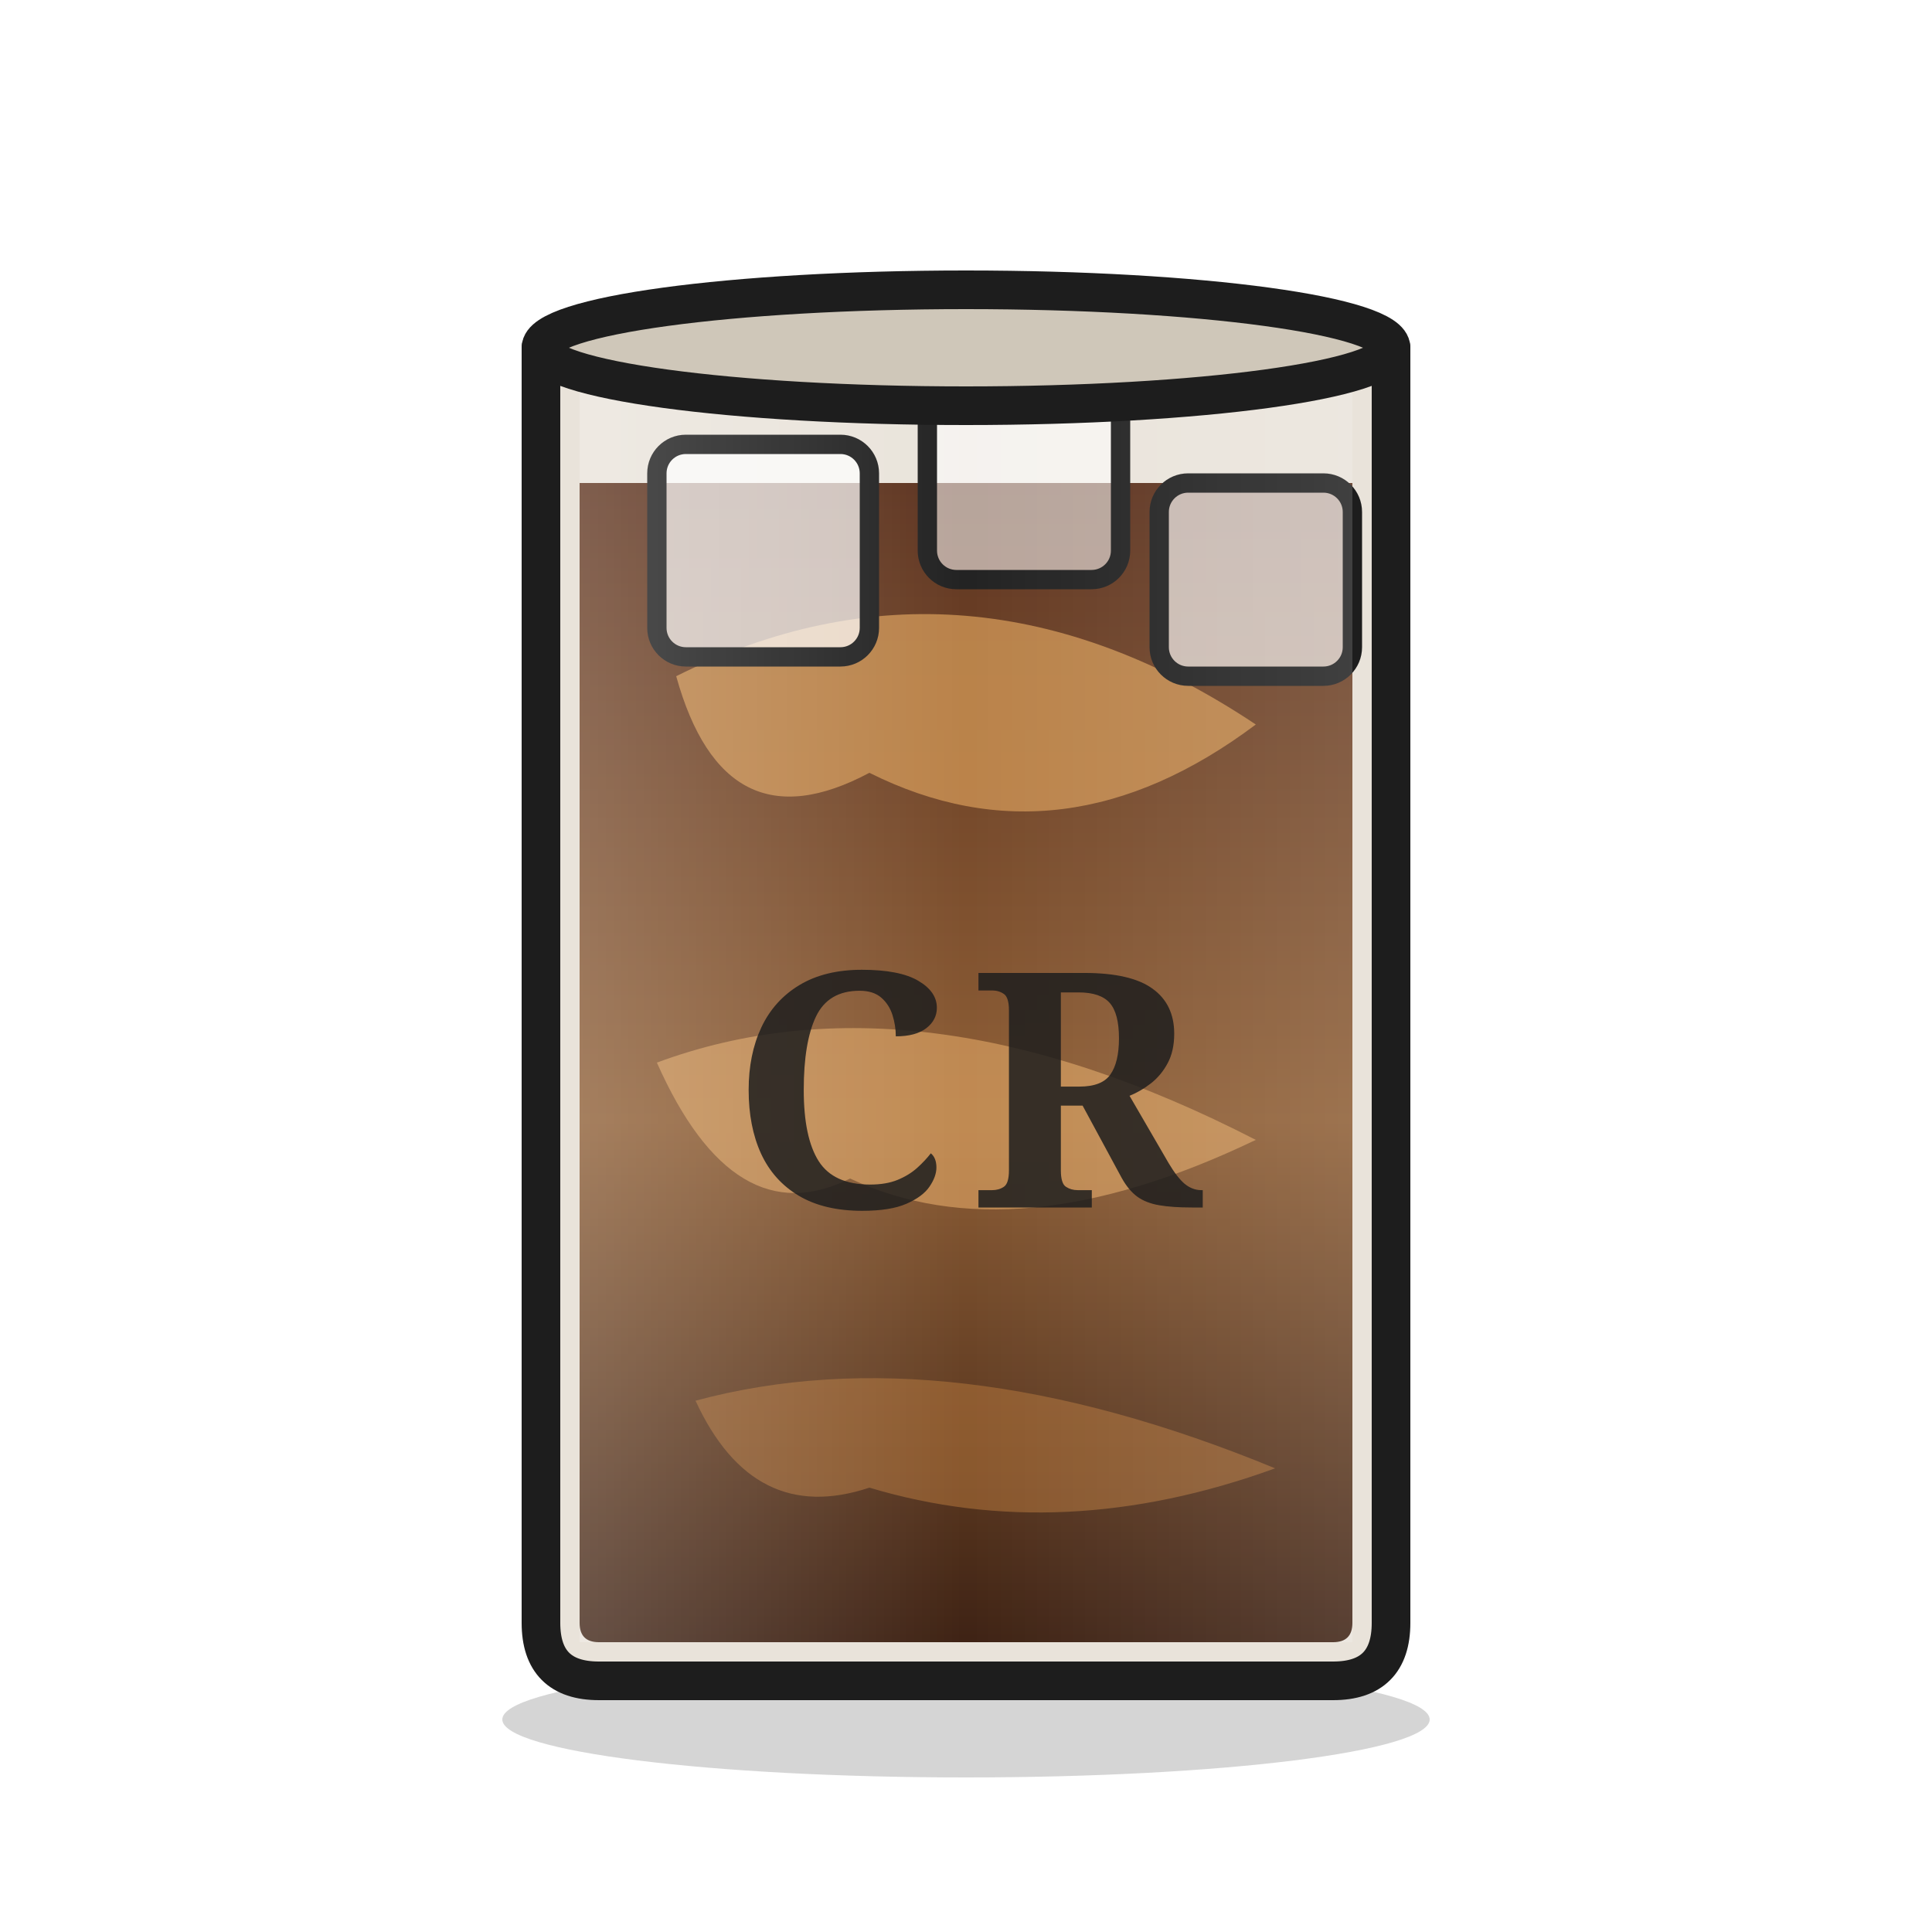
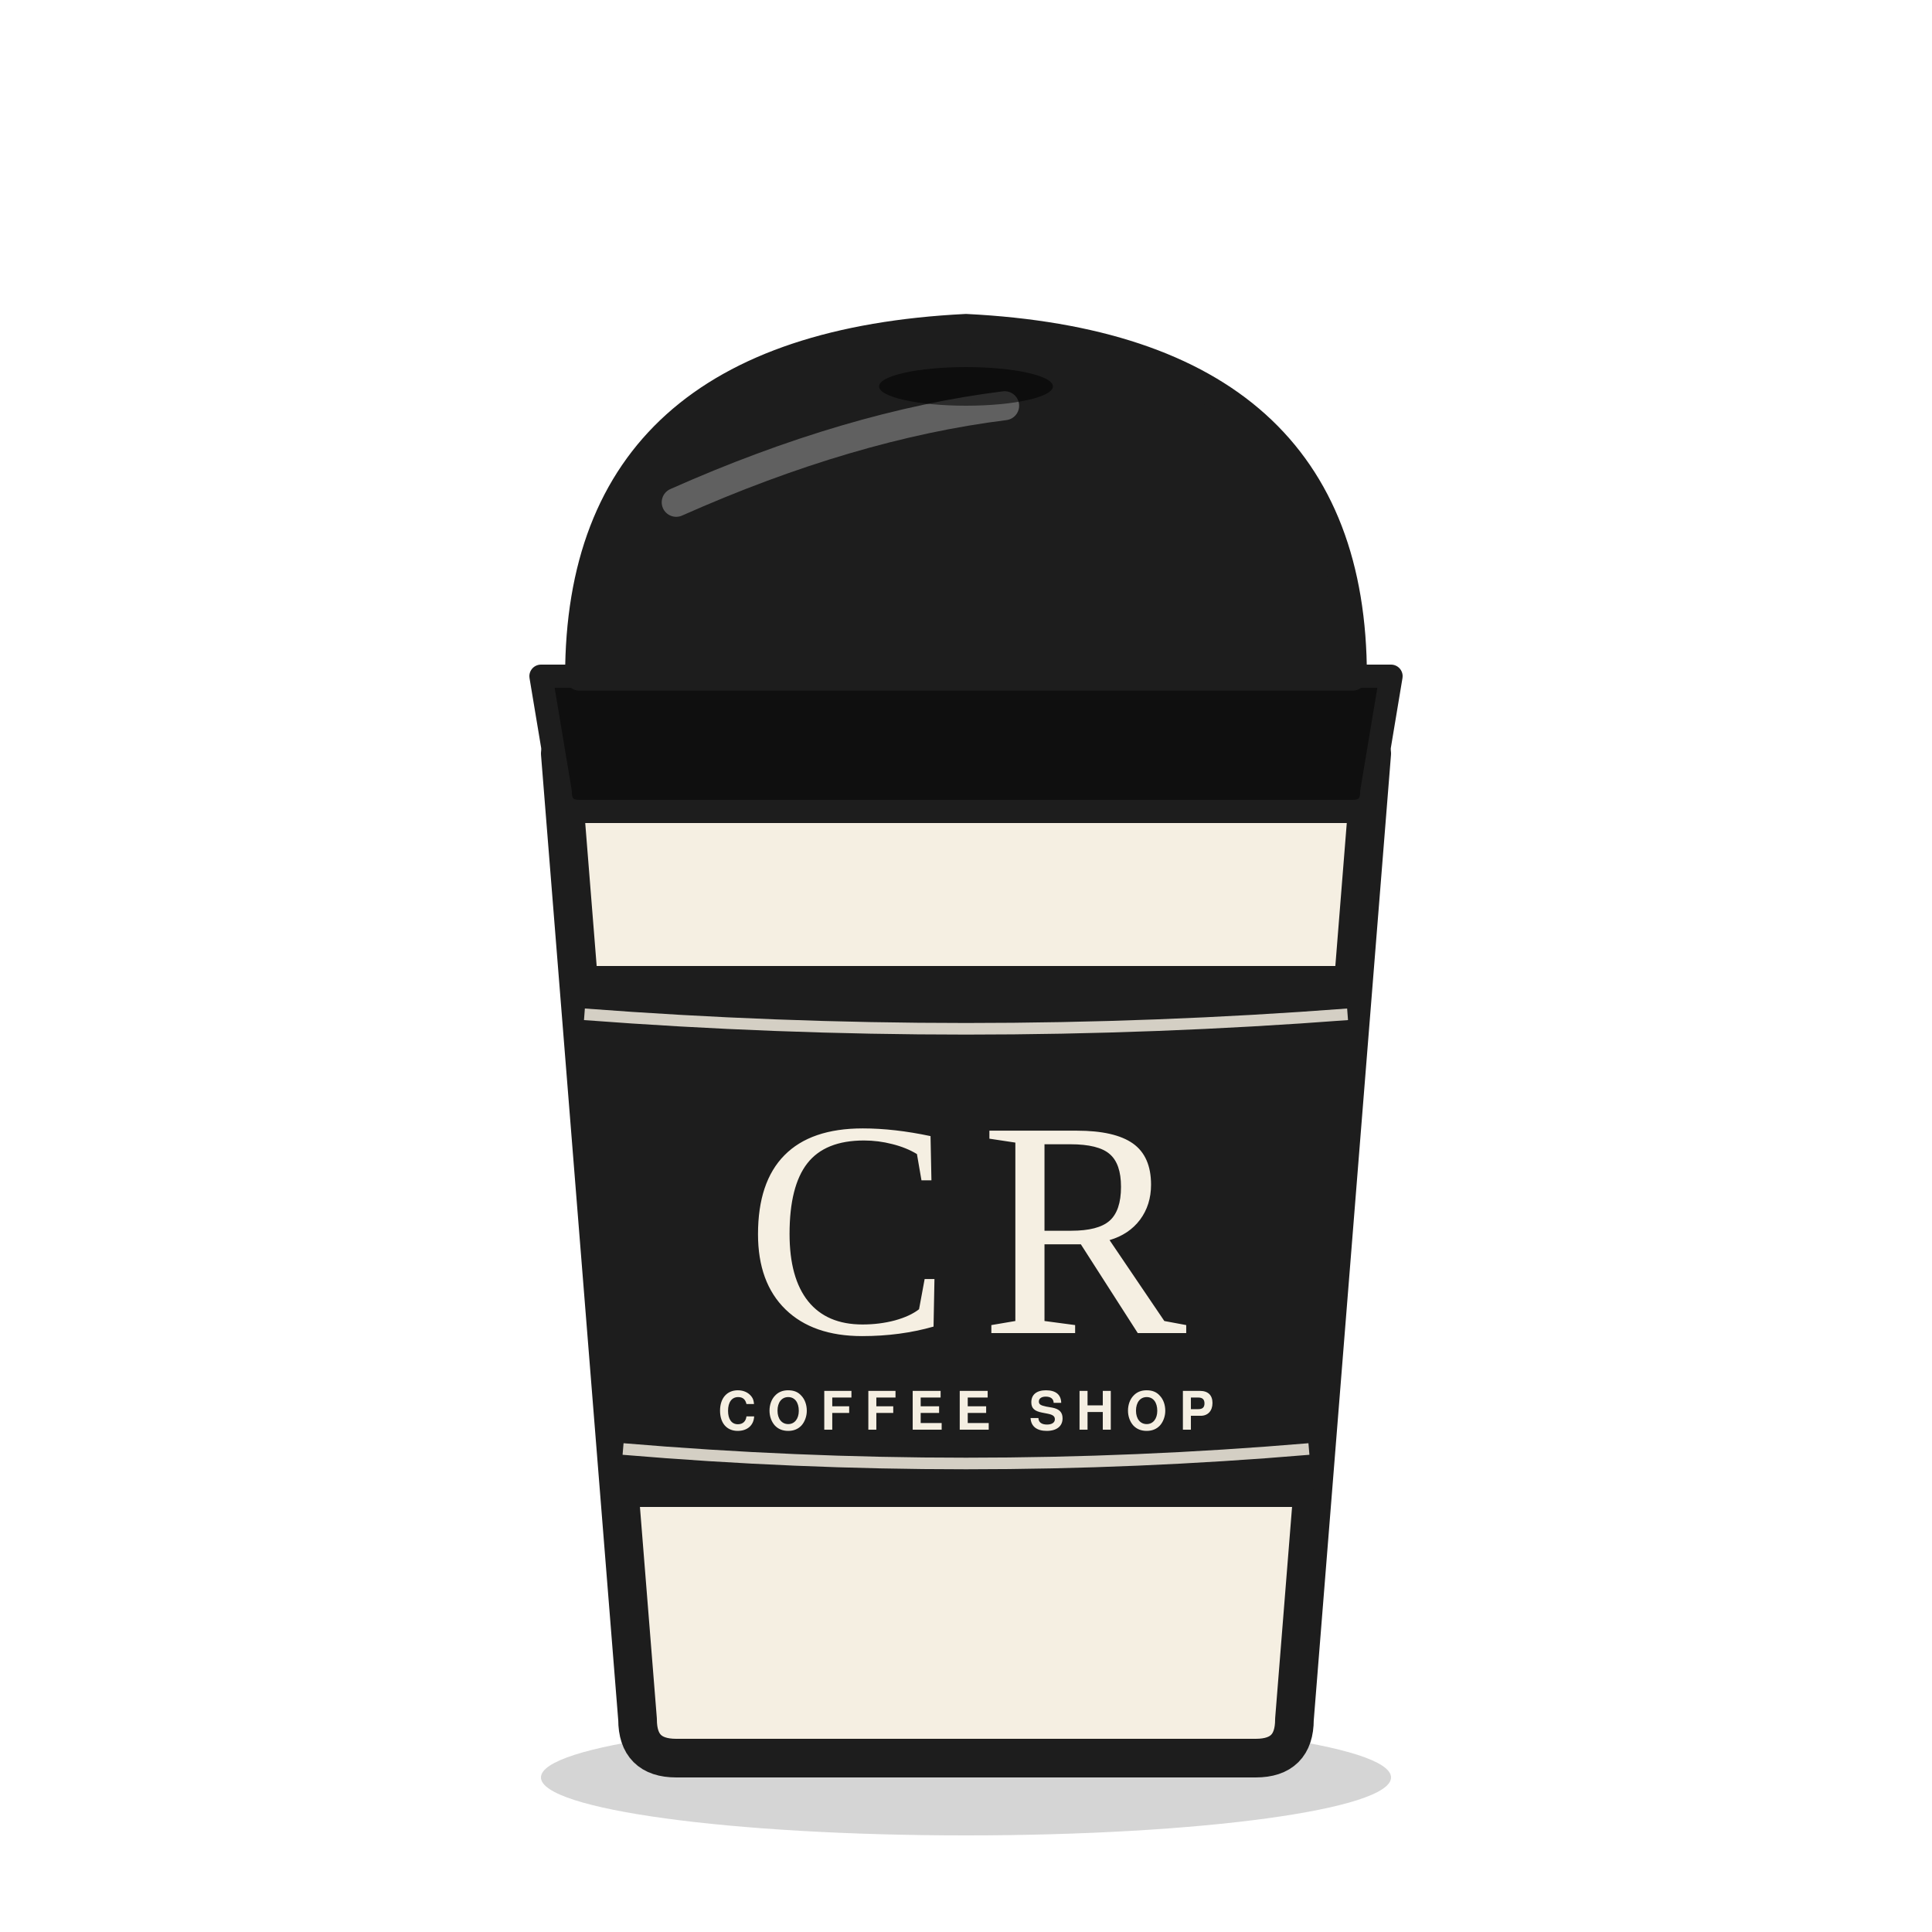
- <svg xmlns="http://www.w3.org/2000/svg" viewBox="0 0 200 200" role="img" aria-label="Iced CR Cold Brew">
-   <defs>
-     <linearGradient id="icr-coffee" x1="0" y1="0" x2="0" y2="1">
-       <stop offset="0%" stop-color="#5a2f1a" />
-       <stop offset="55%" stop-color="#8b5a30" />
-       <stop offset="100%" stop-color="#3a1d0e" />
-     </linearGradient>
-     <linearGradient id="icr-glass" x1="0" y1="0" x2="1" y2="0">
-       <stop offset="0%" stop-color="rgba(255,255,255,0.45)" />
-       <stop offset="50%" stop-color="rgba(255,255,255,0.05)" />
-       <stop offset="100%" stop-color="rgba(255,255,255,0.30)" />
-     </linearGradient>
-   </defs>
-   <ellipse cx="100" cy="178" rx="48" ry="6" fill="rgba(23,23,23,0.18)" />
-   <path d="M 56 36 L 56 168 Q 56 174 62 174 L 138 174 Q 144 174 144 168 L 144 36 Z" fill="#e9e3da" stroke="#1d1d1d" stroke-width="4" stroke-linejoin="round" />
-   <path d="M 60 50 L 60 168 Q 60 170 62 170 L 138 170 Q 140 170 140 168 L 140 50 Z" fill="url(#icr-coffee)" />
-   <path d="M 70 70 Q 100 55 130 75 Q 110 90 90 80 Q 75 88 70 70 Z" fill="#c68b4b" opacity="0.85" />
-   <path d="M 68 110 Q 95 100 130 118 Q 105 130 88 122 Q 76 128 68 110 Z" fill="#d49a5a" opacity="0.7" />
-   <path d="M 72 145 Q 98 138 132 152 Q 110 160 90 154 Q 78 158 72 145 Z" fill="#a86b32" opacity="0.6" />
-   <rect x="68" y="46" width="22" height="22" rx="3" fill="rgba(255,255,255,0.7)" stroke="#1d1d1d" stroke-width="2" />
-   <rect x="96" y="40" width="20" height="20" rx="3" fill="rgba(255,255,255,0.55)" stroke="#1d1d1d" stroke-width="2" />
-   <rect x="120" y="50" width="20" height="20" rx="3" fill="rgba(255,255,255,0.65)" stroke="#1d1d1d" stroke-width="2" />
-   <rect x="60" y="40" width="80" height="130" fill="url(#icr-glass)" opacity="0.5" />
-   <text x="100" y="125" text-anchor="middle" font-family="Georgia, serif" font-size="34" font-weight="700" fill="#1d1d1d" opacity="0.85" letter-spacing="2">CR</text>
-   <ellipse cx="100" cy="36" rx="44" ry="6" fill="#cfc7b9" stroke="#1d1d1d" stroke-width="4" />
+ <svg xmlns="http://www.w3.org/2000/svg" viewBox="0 0 200 200" role="img" aria-label="CR Coffee paper cup">
+   <ellipse cx="100" cy="184" rx="44" ry="6" fill="rgba(23,23,23,0.18)" />
+   <path d="M 58 78 L 66 178 Q 66 182 70 182 L 130 182 Q 134 182 134 178 L 142 78 Z" fill="#f5efe2" stroke="#1d1d1d" stroke-width="4" stroke-linejoin="round" />
+   <path d="M 60 80 Q 100 86 140 80" fill="none" stroke="#1d1d1d" stroke-width="1.6" opacity="0.45" />
+   <path d="M 60 100 L 64 154 Q 64 156 66 156 L 134 156 Q 136 156 136 154 L 140 100 Z" fill="#1d1d1d" />
+   <path d="M 60.5 105 Q 100 108 139.5 105" fill="none" stroke="#f5efe2" stroke-width="1.2" opacity="0.85" />
+   <path d="M 64.5 150 Q 100 153 135.5 150" fill="none" stroke="#f5efe2" stroke-width="1.2" opacity="0.85" />
+   <text x="100" y="138" text-anchor="middle" font-family="Georgia, 'Times New Roman', serif" font-size="32" font-weight="400" fill="#f5efe2" letter-spacing="3">CR</text>
+   <text x="100" y="148" text-anchor="middle" font-family="Helvetica, Arial, sans-serif" font-size="5.5" font-weight="700" fill="#f5efe2" letter-spacing="1.2">COFFEE SHOP</text>
+   <path d="M 56 70 L 144 70 L 142 82 Q 142 84 140 84 L 60 84 Q 58 84 58 82 Z" fill="#0f0f0f" stroke="#1d1d1d" stroke-width="2.4" stroke-linejoin="round" />
+   <path d="M 60 70 Q 60 36 100 34 Q 140 36 140 70 Z" fill="#1d1d1d" stroke="#1d1d1d" stroke-width="3" stroke-linejoin="round" />
+   <path d="M 70 52 Q 88 44 104 42" stroke="rgba(255,255,255,0.3)" stroke-width="3" stroke-linecap="round" fill="none" />
+   <ellipse cx="100" cy="40" rx="9" ry="2" fill="#000" opacity="0.55" />
</svg>
